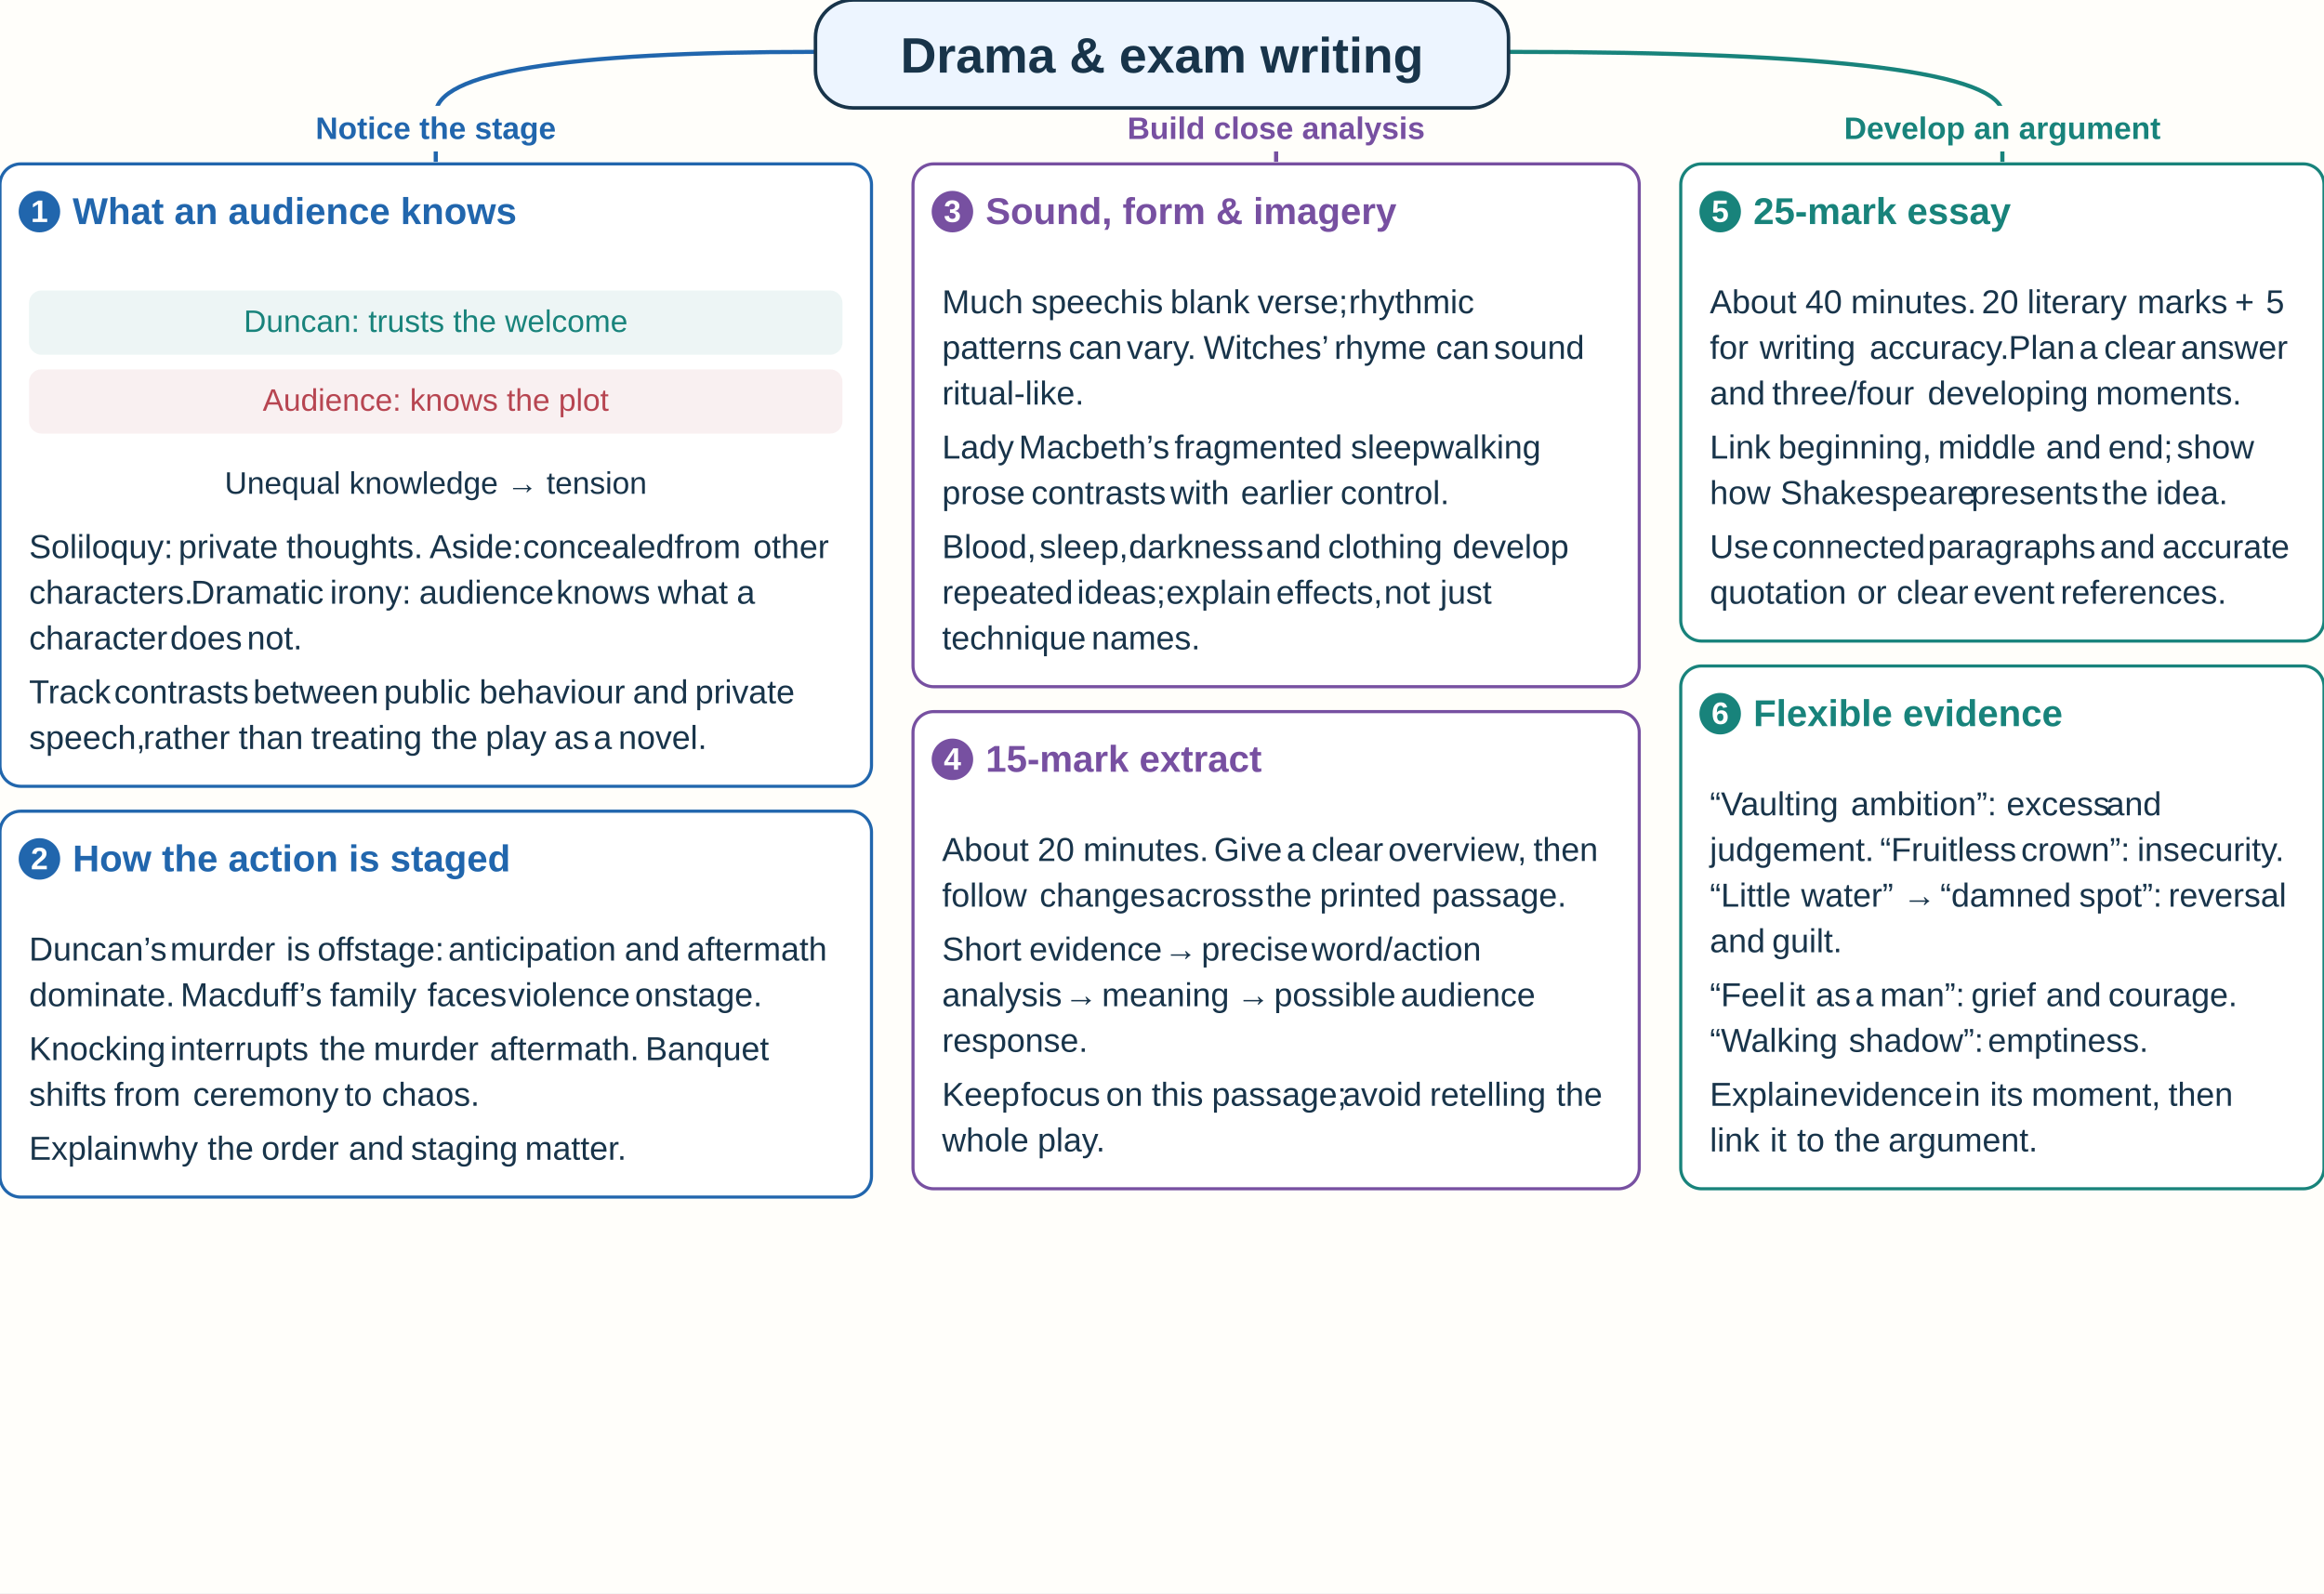
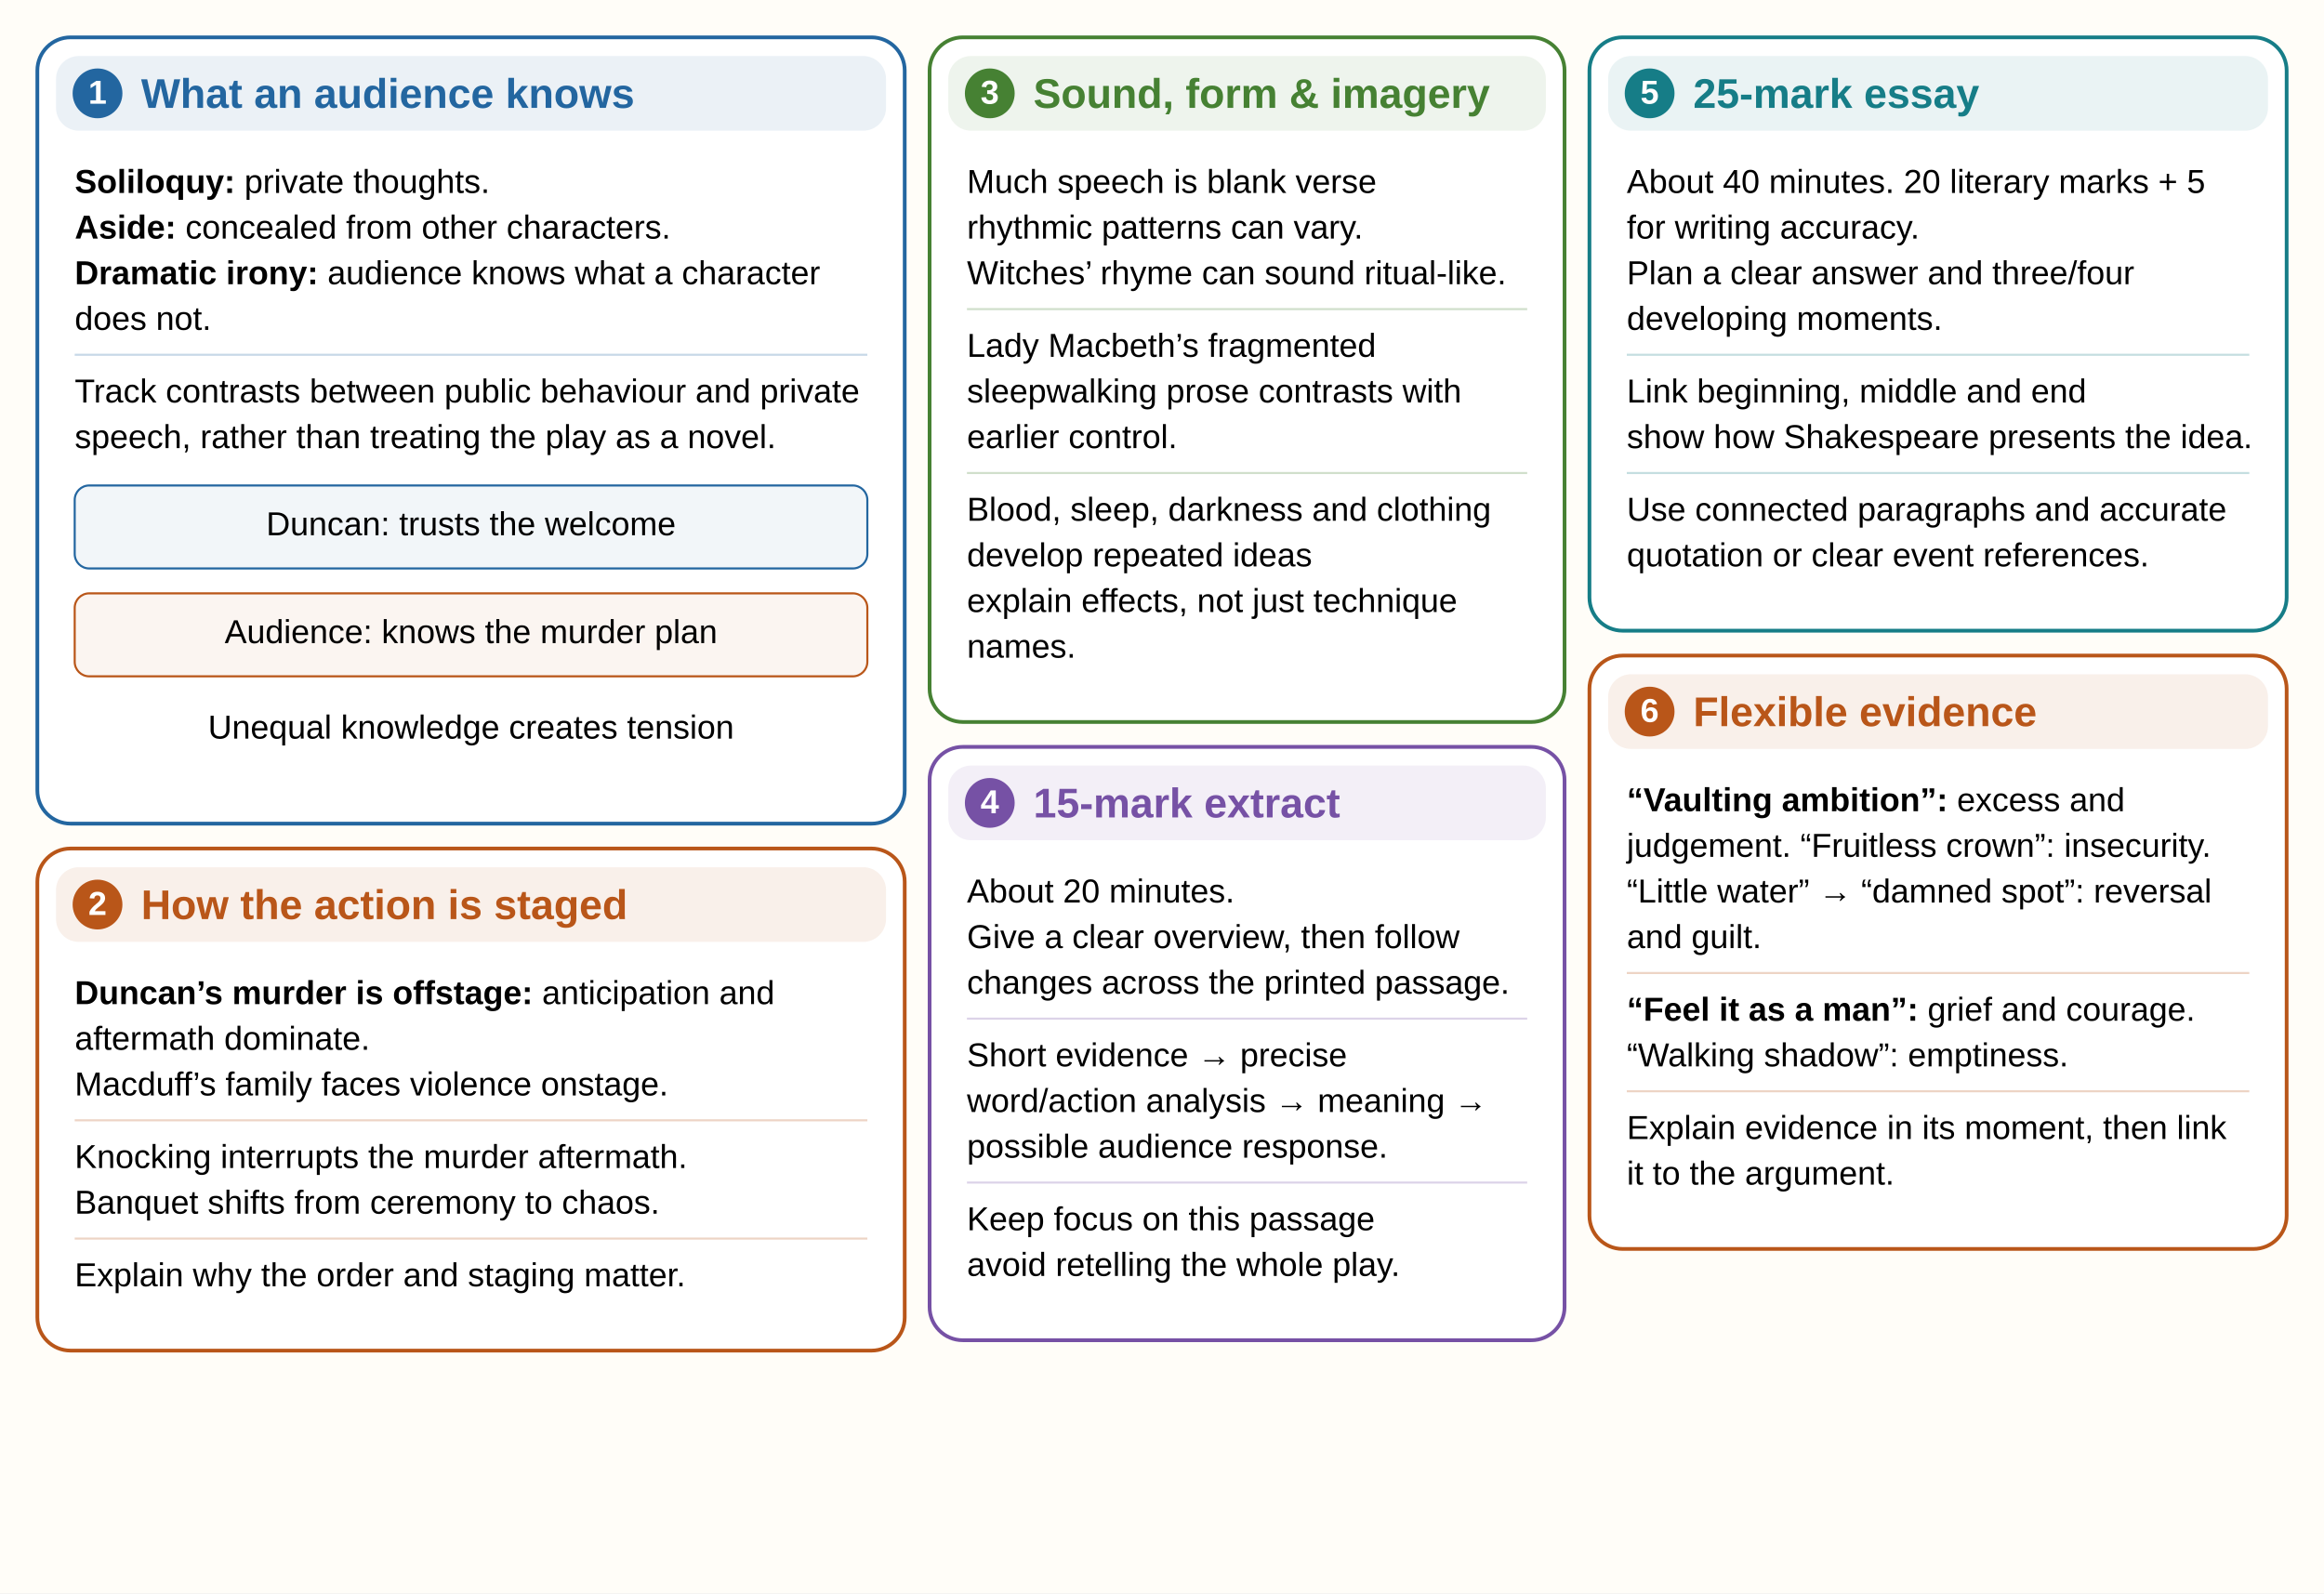
- <svg xmlns="http://www.w3.org/2000/svg" width="2400" height="1645.714" viewBox="0 0 1120 768" role="img" aria-labelledby="title description" data-print-width-mm="277" data-body-size="16">
+ <svg xmlns="http://www.w3.org/2000/svg" width="2400" height="1645.714" viewBox="0 0 1120 768" role="img" aria-labelledby="map-title map-description" data-print-width-mm="277" font-family="Segoe UI,Arial,sans-serif">
  <defs>
-     <radialGradient id="animalFill">
-       <stop stop-color="#fff5de" />
-       <stop offset="1" stop-color="#dceafd" />
-     </radialGradient>
-     <radialGradient id="nucleusFill">
-       <stop stop-color="#ddc7f4" />
-       <stop offset="1" stop-color="#9b79c2" />
-     </radialGradient>
-     <linearGradient id="leafFill" x2="0" y2="1">
-       <stop stop-color="#edf7b8" />
-       <stop offset="1" stop-color="#bfd882" />
-     </linearGradient>
+     <marker id="arrow-2366a0" viewBox="0 0 10 10" refX="9" refY="5" markerWidth="4" markerHeight="4" orient="auto-start-reverse">
+       <path d="M1 1L9 5L1 9" fill="none" stroke="#2366a0" stroke-width="2" stroke-linejoin="round" />
+     </marker>
+     <marker id="arrow-b95619" viewBox="0 0 10 10" refX="9" refY="5" markerWidth="4" markerHeight="4" orient="auto-start-reverse">
+       <path d="M1 1L9 5L1 9" fill="none" stroke="#b95619" stroke-width="2" stroke-linejoin="round" />
+     </marker>
+     <marker id="arrow-468133" viewBox="0 0 10 10" refX="9" refY="5" markerWidth="4" markerHeight="4" orient="auto-start-reverse">
+       <path d="M1 1L9 5L1 9" fill="none" stroke="#468133" stroke-width="2" stroke-linejoin="round" />
+     </marker>
+     <marker id="arrow-7651a5" viewBox="0 0 10 10" refX="9" refY="5" markerWidth="4" markerHeight="4" orient="auto-start-reverse">
+       <path d="M1 1L9 5L1 9" fill="none" stroke="#7651a5" stroke-width="2" stroke-linejoin="round" />
+     </marker>
+     <marker id="arrow-167d87" viewBox="0 0 10 10" refX="9" refY="5" markerWidth="4" markerHeight="4" orient="auto-start-reverse">
+       <path d="M1 1L9 5L1 9" fill="none" stroke="#167d87" stroke-width="2" stroke-linejoin="round" />
+     </marker>
+     <marker id="arrow-b95619" viewBox="0 0 10 10" refX="9" refY="5" markerWidth="4" markerHeight="4" orient="auto-start-reverse">
+       <path d="M1 1L9 5L1 9" fill="none" stroke="#b95619" stroke-width="2" stroke-linejoin="round" />
+     </marker>
  </defs>
-   <rect width="1120" height="768" fill="#fffefa" />
-   <g font-family="Segoe UI, Arial, sans-serif" fill="#18344a">
-     <path class="relationship-path" d="M393.0 25Q210.0 25 210.0 55V78" stroke="#2166ad" stroke-width="2" fill="none" />
-     <rect x="142.5" y="51" width="135.0" height="22" rx="5" fill="#fffefa" />
-     <text class="diagram-label" x="210.00" y="67.00" font-size="15" fill="#2166ad" font-weight="700" text-anchor="middle">Notice the stage</text>
-     <g class="map-section" id="section-1" data-source-panel="0" data-bounds="0,0,420,300" transform="translate(0 79)">
-       <rect width="420" height="300" rx="10" fill="white" stroke="#2166ad" stroke-width="1.5" />
-       <g class="section-heading">
-         <circle cx="19" cy="23" r="10" fill="#2166ad" />
-         <text class="" x="19.00" y="28.00" font-size="15" fill="white" font-weight="700" text-anchor="middle">1</text>
-         <text class="" x="35.00" y="29.00" font-size="18" fill="#2166ad" font-weight="700" text-anchor="start">What an audience knows</text>
-       </g>
-       <g class="section-body">
-         <g class="concept-illustration" transform="translate(14 59)">
-           <rect x="0" y="2" width="392" height="31" rx="6" fill="#18837b" opacity=".08" />
-           <text class="diagram-label" x="196.00" y="22.00" font-size="15" fill="#18837b" font-weight="400" text-anchor="middle">Duncan: trusts the welcome</text>
-           <rect x="0" y="40" width="392" height="31" rx="6" fill="#b74551" opacity=".08" />
-           <text class="diagram-label" x="196.00" y="60.00" font-size="15" fill="#b74551" font-weight="400" text-anchor="middle">Audience: knows the plot</text>
-           <text class="diagram-label" x="196.00" y="100.00" font-size="15" fill="#18344a" font-weight="400" text-anchor="middle">Unequal knowledge → tension</text>
+   <rect width="1120" height="768" fill="#fffdf8" />
+   <g class="map-section" id="section-1" data-source-panel="0" data-bounds="0,0,418,379" transform="translate(18 18)">
+     <rect width="418" height="379" rx="16" fill="white" stroke="#2366a0" stroke-width="1.8" />
+     <g class="section-heading">
+       <rect x="9" y="9" width="400" height="36" rx="11" fill="#2366a0" opacity=".09" />
+       <circle cx="29" cy="27" r="12" fill="#2366a0" />
+       <text class="diagram-label" x="29" y="32" font-size="16" fill="white" font-weight="700" text-anchor="middle">1</text>
+       <text class="panel-title" x="50" y="34" font-size="20" fill="#2366a0" font-weight="700" text-anchor="start">What an audience knows</text>
+     </g>
+     <g class="section-body">
+       <text class="body-text" x="18" y="75" font-size="16" fill="#000000" font-weight="400" text-anchor="start">
+         <tspan font-weight="700">Soliloquy:</tspan> private thoughts.</text>
+       <text class="body-text" x="18" y="97" font-size="16" fill="#000000" font-weight="400" text-anchor="start">
+         <tspan font-weight="700">Aside:</tspan> concealed from other characters.</text>
+       <text class="body-text" x="18" y="119" font-size="16" fill="#000000" font-weight="400" text-anchor="start">
+         <tspan font-weight="700">Dramatic</tspan>
+         <tspan font-weight="700">irony:</tspan> audience knows what a character</text>
+       <text class="body-text" x="18" y="141" font-size="16" fill="#000000" font-weight="400" text-anchor="start">does not.</text>
+       <path class="section-divider" d="M18 153H400" stroke="#2366a0" stroke-opacity=".25" stroke-width="1" fill="none" />
+       <text class="body-text" x="18" y="176" font-size="16" fill="#000000" font-weight="400" text-anchor="start">Track contrasts between public behaviour and private</text>
+       <text class="body-text" x="18" y="198" font-size="16" fill="#000000" font-weight="400" text-anchor="start">speech, rather than treating the play as a novel.</text>
+       <g transform="translate(18 216)">
+         <g class="concept-illustration">
+           <rect x="0" y="0" width="382" height="40" rx="7" fill="#2366a0" fill-opacity=".06" stroke="#2366a0" />
+           <text class="diagram-label" x="191.0" y="24" font-size="16" fill="#000000" text-anchor="middle">Duncan: trusts the welcome</text>
+           <rect x="0" y="52" width="382" height="40" rx="7" fill="#b95619" fill-opacity=".06" stroke="#b95619" />
+           <text class="diagram-label" x="191.0" y="76" font-size="16" fill="#000000" text-anchor="middle">Audience: knows the murder plan</text>
+           <text class="diagram-label" x="191.0" y="122" font-size="16" fill="#000000" text-anchor="middle">Unequal knowledge creates tension</text>
        </g>
-         <text class="body-text" x="14.00" y="190.00" font-size="16" fill="#18344a" font-weight="400" text-anchor="start">Soliloquy:</text>
-         <text class="body-text" x="86.00" y="190.00" font-size="16" fill="#18344a" font-weight="400" text-anchor="start">private</text>
-         <text class="body-text" x="138.00" y="190.00" font-size="16" fill="#18344a" font-weight="400" text-anchor="start">thoughts.</text>
-         <text class="body-text" x="207.00" y="190.00" font-size="16" fill="#18344a" font-weight="400" text-anchor="start">Aside:</text>
-         <text class="body-text" x="252.00" y="190.00" font-size="16" fill="#18344a" font-weight="400" text-anchor="start">concealed</text>
-         <text class="body-text" x="325.00" y="190.00" font-size="16" fill="#18344a" font-weight="400" text-anchor="start">from</text>
-         <text class="body-text" x="363.00" y="190.00" font-size="16" fill="#18344a" font-weight="400" text-anchor="start">other</text>
-         <text class="body-text" x="14.00" y="212.00" font-size="16" fill="#18344a" font-weight="400" text-anchor="start">characters.</text>
-         <text class="body-text" x="92.00" y="212.00" font-size="16" fill="#18344a" font-weight="400" text-anchor="start">Dramatic</text>
-         <text class="body-text" x="159.00" y="212.00" font-size="16" fill="#18344a" font-weight="400" text-anchor="start">irony:</text>
-         <text class="body-text" x="202.00" y="212.00" font-size="16" fill="#18344a" font-weight="400" text-anchor="start">audience</text>
-         <text class="body-text" x="268.00" y="212.00" font-size="16" fill="#18344a" font-weight="400" text-anchor="start">knows</text>
-         <text class="body-text" x="317.00" y="212.00" font-size="16" fill="#18344a" font-weight="400" text-anchor="start">what</text>
-         <text class="body-text" x="355.00" y="212.00" font-size="16" fill="#18344a" font-weight="400" text-anchor="start">a</text>
-         <text class="body-text" x="14.00" y="234.00" font-size="16" fill="#18344a" font-weight="400" text-anchor="start">character</text>
-         <text class="body-text" x="82.00" y="234.00" font-size="16" fill="#18344a" font-weight="400" text-anchor="start">does</text>
-         <text class="body-text" x="119.00" y="234.00" font-size="16" fill="#18344a" font-weight="400" text-anchor="start">not.</text>
-         <text class="body-text" x="14.00" y="260.00" font-size="16" fill="#18344a" font-weight="400" text-anchor="start">Track</text>
-         <text class="body-text" x="54.98" y="260.00" font-size="16" fill="#18344a" font-weight="400" text-anchor="start">contrasts</text>
-         <text class="body-text" x="121.98" y="260.00" font-size="16" fill="#18344a" font-weight="400" text-anchor="start">between</text>
-         <text class="body-text" x="184.98" y="260.00" font-size="16" fill="#18344a" font-weight="400" text-anchor="start">public</text>
-         <text class="body-text" x="230.98" y="260.00" font-size="16" fill="#18344a" font-weight="400" text-anchor="start">behaviour</text>
-         <text class="body-text" x="304.98" y="260.00" font-size="16" fill="#18344a" font-weight="400" text-anchor="start">and</text>
-         <text class="body-text" x="334.98" y="260.00" font-size="16" fill="#18344a" font-weight="400" text-anchor="start">private</text>
-         <text class="body-text" x="14.00" y="282.00" font-size="16" fill="#18344a" font-weight="400" text-anchor="start">speech,</text>
-         <text class="body-text" x="69.00" y="282.00" font-size="16" fill="#18344a" font-weight="400" text-anchor="start">rather</text>
-         <text class="body-text" x="115.00" y="282.00" font-size="16" fill="#18344a" font-weight="400" text-anchor="start">than</text>
-         <text class="body-text" x="150.00" y="282.00" font-size="16" fill="#18344a" font-weight="400" text-anchor="start">treating</text>
-         <text class="body-text" x="208.00" y="282.00" font-size="16" fill="#18344a" font-weight="400" text-anchor="start">the</text>
-         <text class="body-text" x="234.00" y="282.00" font-size="16" fill="#18344a" font-weight="400" text-anchor="start">play</text>
-         <text class="body-text" x="267.00" y="282.00" font-size="16" fill="#18344a" font-weight="400" text-anchor="start">as</text>
-         <text class="body-text" x="286.00" y="282.00" font-size="16" fill="#18344a" font-weight="400" text-anchor="start">a</text>
-         <text class="body-text" x="298.00" y="282.00" font-size="16" fill="#18344a" font-weight="400" text-anchor="start">novel.</text>
      </g>
    </g>
-     <g class="map-section" id="section-2" data-source-panel="1" data-bounds="0,0,420,186" transform="translate(0 391)">
-       <rect width="420" height="186" rx="10" fill="white" stroke="#2166ad" stroke-width="1.5" />
-       <g class="section-heading">
-         <circle cx="19" cy="23" r="10" fill="#2166ad" />
-         <text class="" x="19.00" y="28.00" font-size="15" fill="white" font-weight="700" text-anchor="middle">2</text>
-         <text class="" x="35.00" y="29.00" font-size="18" fill="#2166ad" font-weight="700" text-anchor="start">How the action is staged</text>
-       </g>
-       <g class="section-body">
-         <text class="body-text" x="14.00" y="72.00" font-size="16" fill="#18344a" font-weight="400" text-anchor="start">Duncan’s</text>
-         <text class="body-text" x="81.98" y="72.00" font-size="16" fill="#18344a" font-weight="400" text-anchor="start">murder</text>
-         <text class="body-text" x="137.98" y="72.00" font-size="16" fill="#18344a" font-weight="400" text-anchor="start">is</text>
-         <text class="body-text" x="152.98" y="72.00" font-size="16" fill="#18344a" font-weight="400" text-anchor="start">offstage:</text>
-         <text class="body-text" x="215.98" y="72.00" font-size="16" fill="#18344a" font-weight="400" text-anchor="start">anticipation</text>
-         <text class="body-text" x="300.98" y="72.00" font-size="16" fill="#18344a" font-weight="400" text-anchor="start">and</text>
-         <text class="body-text" x="330.98" y="72.00" font-size="16" fill="#18344a" font-weight="400" text-anchor="start">aftermath</text>
-         <text class="body-text" x="14.00" y="94.00" font-size="16" fill="#18344a" font-weight="400" text-anchor="start">dominate.</text>
-         <text class="body-text" x="87.00" y="94.00" font-size="16" fill="#18344a" font-weight="400" text-anchor="start">Macduff’s</text>
-         <text class="body-text" x="158.98" y="94.00" font-size="16" fill="#18344a" font-weight="400" text-anchor="start">family</text>
-         <text class="body-text" x="205.98" y="94.00" font-size="16" fill="#18344a" font-weight="400" text-anchor="start">faces</text>
-         <text class="body-text" x="244.98" y="94.00" font-size="16" fill="#18344a" font-weight="400" text-anchor="start">violence</text>
-         <text class="body-text" x="305.98" y="94.00" font-size="16" fill="#18344a" font-weight="400" text-anchor="start">onstage.</text>
-         <text class="body-text" x="14.00" y="120.00" font-size="16" fill="#18344a" font-weight="400" text-anchor="start">Knocking</text>
-         <text class="body-text" x="82.00" y="120.00" font-size="16" fill="#18344a" font-weight="400" text-anchor="start">interrupts</text>
-         <text class="body-text" x="154.00" y="120.00" font-size="16" fill="#18344a" font-weight="400" text-anchor="start">the</text>
-         <text class="body-text" x="180.00" y="120.00" font-size="16" fill="#18344a" font-weight="400" text-anchor="start">murder</text>
-         <text class="body-text" x="236.00" y="120.00" font-size="16" fill="#18344a" font-weight="400" text-anchor="start">aftermath.</text>
-         <text class="body-text" x="311.00" y="120.00" font-size="16" fill="#18344a" font-weight="400" text-anchor="start">Banquet</text>
-         <text class="body-text" x="14.00" y="142.00" font-size="16" fill="#18344a" font-weight="400" text-anchor="start">shifts</text>
-         <text class="body-text" x="55.00" y="142.00" font-size="16" fill="#18344a" font-weight="400" text-anchor="start">from</text>
-         <text class="body-text" x="93.00" y="142.00" font-size="16" fill="#18344a" font-weight="400" text-anchor="start">ceremony</text>
-         <text class="body-text" x="166.00" y="142.00" font-size="16" fill="#18344a" font-weight="400" text-anchor="start">to</text>
-         <text class="body-text" x="184.00" y="142.00" font-size="16" fill="#18344a" font-weight="400" text-anchor="start">chaos.</text>
-         <text class="body-text" x="14.00" y="168.00" font-size="16" fill="#18344a" font-weight="400" text-anchor="start">Explain</text>
-         <text class="body-text" x="67.00" y="168.00" font-size="16" fill="#18344a" font-weight="400" text-anchor="start">why</text>
-         <text class="body-text" x="100.00" y="168.00" font-size="16" fill="#18344a" font-weight="400" text-anchor="start">the</text>
-         <text class="body-text" x="126.00" y="168.00" font-size="16" fill="#18344a" font-weight="400" text-anchor="start">order</text>
-         <text class="body-text" x="168.00" y="168.00" font-size="16" fill="#18344a" font-weight="400" text-anchor="start">and</text>
-         <text class="body-text" x="198.00" y="168.00" font-size="16" fill="#18344a" font-weight="400" text-anchor="start">staging</text>
-         <text class="body-text" x="253.00" y="168.00" font-size="16" fill="#18344a" font-weight="400" text-anchor="start">matter.</text>
-       </g>
+   </g>
+   <g class="map-section" id="section-2" data-source-panel="1" data-bounds="0,0,418,242" transform="translate(18 409)">
+     <rect width="418" height="242" rx="16" fill="white" stroke="#b95619" stroke-width="1.8" />
+     <g class="section-heading">
+       <rect x="9" y="9" width="400" height="36" rx="11" fill="#b95619" opacity=".09" />
+       <circle cx="29" cy="27" r="12" fill="#b95619" />
+       <text class="diagram-label" x="29" y="32" font-size="16" fill="white" font-weight="700" text-anchor="middle">2</text>
+       <text class="panel-title" x="50" y="34" font-size="20" fill="#b95619" font-weight="700" text-anchor="start">How the action is staged</text>
    </g>
-     <path class="relationship-path" d="M560 52Q615.0 55 615.0 55V78" stroke="#7750a1" stroke-width="2" fill="none" />
-     <rect x="538.0" y="51" width="154.0" height="22" rx="5" fill="#fffefa" />
-     <text class="diagram-label" x="615.00" y="67.00" font-size="15" fill="#7750a1" font-weight="700" text-anchor="middle">Build close analysis</text>
-     <g class="map-section" id="section-3" data-source-panel="2" data-bounds="0,0,350,252" transform="translate(440 79)">
-       <rect width="350" height="252" rx="10" fill="white" stroke="#7750a1" stroke-width="1.5" />
-       <g class="section-heading">
-         <circle cx="19" cy="23" r="10" fill="#7750a1" />
-         <text class="" x="19.00" y="28.00" font-size="15" fill="white" font-weight="700" text-anchor="middle">3</text>
-         <text class="" x="35.00" y="29.00" font-size="18" fill="#7750a1" font-weight="700" text-anchor="start">Sound, form &amp; imagery</text>
-       </g>
-       <g class="section-body">
-         <text class="body-text" x="14.00" y="72.00" font-size="16" fill="#18344a" font-weight="400" text-anchor="start">Much</text>
-         <text class="body-text" x="57.00" y="72.00" font-size="16" fill="#18344a" font-weight="400" text-anchor="start">speech</text>
-         <text class="body-text" x="109.00" y="72.00" font-size="16" fill="#18344a" font-weight="400" text-anchor="start">is</text>
-         <text class="body-text" x="124.00" y="72.00" font-size="16" fill="#18344a" font-weight="400" text-anchor="start">blank</text>
-         <text class="body-text" x="166.00" y="72.00" font-size="16" fill="#18344a" font-weight="400" text-anchor="start">verse;</text>
-         <text class="body-text" x="210.00" y="72.00" font-size="16" fill="#18344a" font-weight="400" text-anchor="start">rhythmic</text>
-         <text class="body-text" x="14.00" y="94.00" font-size="16" fill="#18344a" font-weight="400" text-anchor="start">patterns</text>
-         <text class="body-text" x="75.00" y="94.00" font-size="16" fill="#18344a" font-weight="400" text-anchor="start">can</text>
-         <text class="body-text" x="103.00" y="94.00" font-size="16" fill="#18344a" font-weight="400" text-anchor="start">vary.</text>
-         <text class="body-text" x="139.98" y="94.00" font-size="16" fill="#18344a" font-weight="400" text-anchor="start">Witches’</text>
-         <text class="body-text" x="202.98" y="94.00" font-size="16" fill="#18344a" font-weight="400" text-anchor="start">rhyme</text>
-         <text class="body-text" x="251.98" y="94.00" font-size="16" fill="#18344a" font-weight="400" text-anchor="start">can</text>
-         <text class="body-text" x="279.98" y="94.00" font-size="16" fill="#18344a" font-weight="400" text-anchor="start">sound</text>
-         <text class="body-text" x="14.00" y="116.00" font-size="16" fill="#18344a" font-weight="400" text-anchor="start">ritual-like.</text>
-         <text class="body-text" x="14.00" y="142.00" font-size="16" fill="#18344a" font-weight="400" text-anchor="start">Lady</text>
-         <text class="body-text" x="51.00" y="142.00" font-size="16" fill="#18344a" font-weight="400" text-anchor="start">Macbeth’s</text>
-         <text class="body-text" x="125.98" y="142.00" font-size="16" fill="#18344a" font-weight="400" text-anchor="start">fragmented</text>
-         <text class="body-text" x="210.98" y="142.00" font-size="16" fill="#18344a" font-weight="400" text-anchor="start">sleepwalking</text>
-         <text class="body-text" x="14.00" y="164.00" font-size="16" fill="#18344a" font-weight="400" text-anchor="start">prose</text>
-         <text class="body-text" x="57.00" y="164.00" font-size="16" fill="#18344a" font-weight="400" text-anchor="start">contrasts</text>
-         <text class="body-text" x="124.00" y="164.00" font-size="16" fill="#18344a" font-weight="400" text-anchor="start">with</text>
-         <text class="body-text" x="158.00" y="164.00" font-size="16" fill="#18344a" font-weight="400" text-anchor="start">earlier</text>
-         <text class="body-text" x="206.00" y="164.00" font-size="16" fill="#18344a" font-weight="400" text-anchor="start">control.</text>
-         <text class="body-text" x="14.00" y="190.00" font-size="16" fill="#18344a" font-weight="400" text-anchor="start">Blood,</text>
-         <text class="body-text" x="61.00" y="190.00" font-size="16" fill="#18344a" font-weight="400" text-anchor="start">sleep,</text>
-         <text class="body-text" x="104.00" y="190.00" font-size="16" fill="#18344a" font-weight="400" text-anchor="start">darkness</text>
-         <text class="body-text" x="170.00" y="190.00" font-size="16" fill="#18344a" font-weight="400" text-anchor="start">and</text>
-         <text class="body-text" x="200.00" y="190.00" font-size="16" fill="#18344a" font-weight="400" text-anchor="start">clothing</text>
-         <text class="body-text" x="260.00" y="190.00" font-size="16" fill="#18344a" font-weight="400" text-anchor="start">develop</text>
-         <text class="body-text" x="14.00" y="212.00" font-size="16" fill="#18344a" font-weight="400" text-anchor="start">repeated</text>
-         <text class="body-text" x="79.00" y="212.00" font-size="16" fill="#18344a" font-weight="400" text-anchor="start">ideas;</text>
-         <text class="body-text" x="122.00" y="212.00" font-size="16" fill="#18344a" font-weight="400" text-anchor="start">explain</text>
-         <text class="body-text" x="175.00" y="212.00" font-size="16" fill="#18344a" font-weight="400" text-anchor="start">effects,</text>
-         <text class="body-text" x="227.00" y="212.00" font-size="16" fill="#18344a" font-weight="400" text-anchor="start">not</text>
-         <text class="body-text" x="254.00" y="212.00" font-size="16" fill="#18344a" font-weight="400" text-anchor="start">just</text>
-         <text class="body-text" x="14.00" y="234.00" font-size="16" fill="#18344a" font-weight="400" text-anchor="start">technique</text>
-         <text class="body-text" x="86.00" y="234.00" font-size="16" fill="#18344a" font-weight="400" text-anchor="start">names.</text>
-       </g>
+     <g class="section-body">
+       <text class="body-text" x="18" y="75" font-size="16" fill="#000000" font-weight="400" text-anchor="start">
+         <tspan font-weight="700">Duncan’s</tspan>
+         <tspan font-weight="700">murder</tspan>
+         <tspan font-weight="700">is</tspan>
+         <tspan font-weight="700">offstage:</tspan> anticipation and</text>
+       <text class="body-text" x="18" y="97" font-size="16" fill="#000000" font-weight="400" text-anchor="start">aftermath dominate.</text>
+       <text class="body-text" x="18" y="119" font-size="16" fill="#000000" font-weight="400" text-anchor="start">Macduff’s family faces violence onstage.</text>
+       <path class="section-divider" d="M18 131H400" stroke="#b95619" stroke-opacity=".25" stroke-width="1" fill="none" />
+       <text class="body-text" x="18" y="154" font-size="16" fill="#000000" font-weight="400" text-anchor="start">Knocking interrupts the murder aftermath.</text>
+       <text class="body-text" x="18" y="176" font-size="16" fill="#000000" font-weight="400" text-anchor="start">Banquet shifts from ceremony to chaos.</text>
+       <path class="section-divider" d="M18 188H400" stroke="#b95619" stroke-opacity=".25" stroke-width="1" fill="none" />
+       <text class="body-text" x="18" y="211" font-size="16" fill="#000000" font-weight="400" text-anchor="start">Explain why the order and staging matter.</text>
    </g>
-     <g class="map-section" id="section-4" data-source-panel="3" data-bounds="0,0,350,230" transform="translate(440 343)">
-       <rect width="350" height="230" rx="10" fill="white" stroke="#7750a1" stroke-width="1.5" />
-       <g class="section-heading">
-         <circle cx="19" cy="23" r="10" fill="#7750a1" />
-         <text class="" x="19.00" y="28.00" font-size="15" fill="white" font-weight="700" text-anchor="middle">4</text>
-         <text class="" x="35.00" y="29.00" font-size="18" fill="#7750a1" font-weight="700" text-anchor="start">15-mark extract</text>
-       </g>
-       <g class="section-body">
-         <text class="body-text" x="14.00" y="72.00" font-size="16" fill="#18344a" font-weight="400" text-anchor="start">About</text>
-         <text class="body-text" x="60.00" y="72.00" font-size="16" fill="#18344a" font-weight="400" text-anchor="start">20</text>
-         <text class="body-text" x="82.00" y="72.00" font-size="16" fill="#18344a" font-weight="400" text-anchor="start">minutes.</text>
-         <text class="body-text" x="145.00" y="72.00" font-size="16" fill="#18344a" font-weight="400" text-anchor="start">Give</text>
-         <text class="body-text" x="180.00" y="72.00" font-size="16" fill="#18344a" font-weight="400" text-anchor="start">a</text>
-         <text class="body-text" x="192.00" y="72.00" font-size="16" fill="#18344a" font-weight="400" text-anchor="start">clear</text>
-         <text class="body-text" x="229.00" y="72.00" font-size="16" fill="#18344a" font-weight="400" text-anchor="start">overview,</text>
-         <text class="body-text" x="299.00" y="72.00" font-size="16" fill="#18344a" font-weight="400" text-anchor="start">then</text>
-         <text class="body-text" x="14.00" y="94.00" font-size="16" fill="#18344a" font-weight="400" text-anchor="start">follow</text>
-         <text class="body-text" x="61.00" y="94.00" font-size="16" fill="#18344a" font-weight="400" text-anchor="start">changes</text>
-         <text class="body-text" x="122.00" y="94.00" font-size="16" fill="#18344a" font-weight="400" text-anchor="start">across</text>
-         <text class="body-text" x="170.00" y="94.00" font-size="16" fill="#18344a" font-weight="400" text-anchor="start">the</text>
-         <text class="body-text" x="196.00" y="94.00" font-size="16" fill="#18344a" font-weight="400" text-anchor="start">printed</text>
-         <text class="body-text" x="250.00" y="94.00" font-size="16" fill="#18344a" font-weight="400" text-anchor="start">passage.</text>
-         <text class="body-text" x="14.00" y="120.00" font-size="16" fill="#18344a" font-weight="400" text-anchor="start">Short</text>
-         <text class="body-text" x="56.00" y="120.00" font-size="16" fill="#18344a" font-weight="400" text-anchor="start">evidence</text>
-         <text class="body-text" x="121.00" y="120.00" font-size="16" fill="#18344a" font-weight="400" text-anchor="start">→</text>
-         <text class="body-text" x="139.00" y="120.00" font-size="16" fill="#18344a" font-weight="400" text-anchor="start">precise</text>
-         <text class="body-text" x="192.00" y="120.00" font-size="16" fill="#18344a" font-weight="400" text-anchor="start">word/action</text>
-         <text class="body-text" x="14.00" y="142.00" font-size="16" fill="#18344a" font-weight="400" text-anchor="start">analysis</text>
-         <text class="body-text" x="73.00" y="142.00" font-size="16" fill="#18344a" font-weight="400" text-anchor="start">→</text>
-         <text class="body-text" x="91.00" y="142.00" font-size="16" fill="#18344a" font-weight="400" text-anchor="start">meaning</text>
-         <text class="body-text" x="156.00" y="142.00" font-size="16" fill="#18344a" font-weight="400" text-anchor="start">→</text>
-         <text class="body-text" x="174.00" y="142.00" font-size="16" fill="#18344a" font-weight="400" text-anchor="start">possible</text>
-         <text class="body-text" x="235.00" y="142.00" font-size="16" fill="#18344a" font-weight="400" text-anchor="start">audience</text>
-         <text class="body-text" x="14.00" y="164.00" font-size="16" fill="#18344a" font-weight="400" text-anchor="start">response.</text>
-         <text class="body-text" x="14.00" y="190.00" font-size="16" fill="#18344a" font-weight="400" text-anchor="start">Keep</text>
-         <text class="body-text" x="52.00" y="190.00" font-size="16" fill="#18344a" font-weight="400" text-anchor="start">focus</text>
-         <text class="body-text" x="93.00" y="190.00" font-size="16" fill="#18344a" font-weight="400" text-anchor="start">on</text>
-         <text class="body-text" x="115.00" y="190.00" font-size="16" fill="#18344a" font-weight="400" text-anchor="start">this</text>
-         <text class="body-text" x="144.00" y="190.00" font-size="16" fill="#18344a" font-weight="400" text-anchor="start">passage;</text>
-         <text class="body-text" x="207.00" y="190.00" font-size="16" fill="#18344a" font-weight="400" text-anchor="start">avoid</text>
-         <text class="body-text" x="249.00" y="190.00" font-size="16" fill="#18344a" font-weight="400" text-anchor="start">retelling</text>
-         <text class="body-text" x="310.00" y="190.00" font-size="16" fill="#18344a" font-weight="400" text-anchor="start">the</text>
-         <text class="body-text" x="14.00" y="212.00" font-size="16" fill="#18344a" font-weight="400" text-anchor="start">whole</text>
-         <text class="body-text" x="60.00" y="212.00" font-size="16" fill="#18344a" font-weight="400" text-anchor="start">play.</text>
-       </g>
+   </g>
+   <g class="map-section" id="section-3" data-source-panel="2" data-bounds="0,0,306,330" transform="translate(448 18)">
+     <rect width="306" height="330" rx="16" fill="white" stroke="#468133" stroke-width="1.8" />
+     <g class="section-heading">
+       <rect x="9" y="9" width="288" height="36" rx="11" fill="#468133" opacity=".09" />
+       <circle cx="29" cy="27" r="12" fill="#468133" />
+       <text class="diagram-label" x="29" y="32" font-size="16" fill="white" font-weight="700" text-anchor="middle">3</text>
+       <text class="panel-title" x="50" y="34" font-size="20" fill="#468133" font-weight="700" text-anchor="start">Sound, form &amp; imagery</text>
    </g>
-     <path class="relationship-path" d="M727.0 25Q965.0 25 965.0 55V78" stroke="#18837b" stroke-width="2" fill="none" />
-     <rect x="879.5" y="51" width="171.0" height="22" rx="5" fill="#fffefa" />
-     <text class="diagram-label" x="965.00" y="67.00" font-size="15" fill="#18837b" font-weight="700" text-anchor="middle">Develop an argument</text>
-     <g class="map-section" id="section-5" data-source-panel="4" data-bounds="0,0,310,230" transform="translate(810 79)">
-       <rect width="310" height="230" rx="10" fill="white" stroke="#18837b" stroke-width="1.5" />
-       <g class="section-heading">
-         <circle cx="19" cy="23" r="10" fill="#18837b" />
-         <text class="" x="19.00" y="28.00" font-size="15" fill="white" font-weight="700" text-anchor="middle">5</text>
-         <text class="" x="35.00" y="29.00" font-size="18" fill="#18837b" font-weight="700" text-anchor="start">25-mark essay</text>
-       </g>
-       <g class="section-body">
-         <text class="body-text" x="14.00" y="72.00" font-size="16" fill="#18344a" font-weight="400" text-anchor="start">About</text>
-         <text class="body-text" x="60.00" y="72.00" font-size="16" fill="#18344a" font-weight="400" text-anchor="start">40</text>
-         <text class="body-text" x="82.00" y="72.00" font-size="16" fill="#18344a" font-weight="400" text-anchor="start">minutes.</text>
-         <text class="body-text" x="145.00" y="72.00" font-size="16" fill="#18344a" font-weight="400" text-anchor="start">20</text>
-         <text class="body-text" x="167.00" y="72.00" font-size="16" fill="#18344a" font-weight="400" text-anchor="start">literary</text>
-         <text class="body-text" x="220.00" y="72.00" font-size="16" fill="#18344a" font-weight="400" text-anchor="start">marks</text>
-         <text class="body-text" x="267.00" y="72.00" font-size="16" fill="#18344a" font-weight="400" text-anchor="start">+</text>
-         <text class="body-text" x="282.00" y="72.00" font-size="16" fill="#18344a" font-weight="400" text-anchor="start">5</text>
-         <text class="body-text" x="14.00" y="94.00" font-size="16" fill="#18344a" font-weight="400" text-anchor="start">for</text>
-         <text class="body-text" x="38.00" y="94.00" font-size="16" fill="#18344a" font-weight="400" text-anchor="start">writing</text>
-         <text class="body-text" x="91.00" y="94.00" font-size="16" fill="#18344a" font-weight="400" text-anchor="start">accuracy.</text>
-         <text class="body-text" x="157.98" y="94.00" font-size="16" fill="#18344a" font-weight="400" text-anchor="start">Plan</text>
-         <text class="body-text" x="191.98" y="94.00" font-size="16" fill="#18344a" font-weight="400" text-anchor="start">a</text>
-         <text class="body-text" x="203.98" y="94.00" font-size="16" fill="#18344a" font-weight="400" text-anchor="start">clear</text>
-         <text class="body-text" x="240.98" y="94.00" font-size="16" fill="#18344a" font-weight="400" text-anchor="start">answer</text>
-         <text class="body-text" x="14.00" y="116.00" font-size="16" fill="#18344a" font-weight="400" text-anchor="start">and</text>
-         <text class="body-text" x="44.00" y="116.00" font-size="16" fill="#18344a" font-weight="400" text-anchor="start">three/four</text>
-         <text class="body-text" x="119.00" y="116.00" font-size="16" fill="#18344a" font-weight="400" text-anchor="start">developing</text>
-         <text class="body-text" x="200.00" y="116.00" font-size="16" fill="#18344a" font-weight="400" text-anchor="start">moments.</text>
-         <text class="body-text" x="14.00" y="142.00" font-size="16" fill="#18344a" font-weight="400" text-anchor="start">Link</text>
-         <text class="body-text" x="47.00" y="142.00" font-size="16" fill="#18344a" font-weight="400" text-anchor="start">beginning,</text>
-         <text class="body-text" x="124.00" y="142.00" font-size="16" fill="#18344a" font-weight="400" text-anchor="start">middle</text>
-         <text class="body-text" x="176.00" y="142.00" font-size="16" fill="#18344a" font-weight="400" text-anchor="start">and</text>
-         <text class="body-text" x="206.00" y="142.00" font-size="16" fill="#18344a" font-weight="400" text-anchor="start">end;</text>
-         <text class="body-text" x="239.00" y="142.00" font-size="16" fill="#18344a" font-weight="400" text-anchor="start">show</text>
-         <text class="body-text" x="14.00" y="164.00" font-size="16" fill="#18344a" font-weight="400" text-anchor="start">how</text>
-         <text class="body-text" x="48.00" y="164.00" font-size="16" fill="#18344a" font-weight="400" text-anchor="start">Shakespeare</text>
-         <text class="body-text" x="140.00" y="164.00" font-size="16" fill="#18344a" font-weight="400" text-anchor="start">presents</text>
-         <text class="body-text" x="203.00" y="164.00" font-size="16" fill="#18344a" font-weight="400" text-anchor="start">the</text>
-         <text class="body-text" x="229.00" y="164.00" font-size="16" fill="#18344a" font-weight="400" text-anchor="start">idea.</text>
-         <text class="body-text" x="14.00" y="190.00" font-size="16" fill="#18344a" font-weight="400" text-anchor="start">Use</text>
-         <text class="body-text" x="44.00" y="190.00" font-size="16" fill="#18344a" font-weight="400" text-anchor="start">connected</text>
-         <text class="body-text" x="119.00" y="190.00" font-size="16" fill="#18344a" font-weight="400" text-anchor="start">paragraphs</text>
-         <text class="body-text" x="202.00" y="190.00" font-size="16" fill="#18344a" font-weight="400" text-anchor="start">and</text>
-         <text class="body-text" x="232.00" y="190.00" font-size="16" fill="#18344a" font-weight="400" text-anchor="start">accurate</text>
-         <text class="body-text" x="14.00" y="212.00" font-size="16" fill="#18344a" font-weight="400" text-anchor="start">quotation</text>
-         <text class="body-text" x="85.00" y="212.00" font-size="16" fill="#18344a" font-weight="400" text-anchor="start">or</text>
-         <text class="body-text" x="104.00" y="212.00" font-size="16" fill="#18344a" font-weight="400" text-anchor="start">clear</text>
-         <text class="body-text" x="141.00" y="212.00" font-size="16" fill="#18344a" font-weight="400" text-anchor="start">event</text>
-         <text class="body-text" x="183.00" y="212.00" font-size="16" fill="#18344a" font-weight="400" text-anchor="start">references.</text>
-       </g>
+     <g class="section-body">
+       <text class="body-text" x="18" y="75" font-size="16" fill="#000000" font-weight="400" text-anchor="start">Much speech is blank verse</text>
+       <text class="body-text" x="18" y="97" font-size="16" fill="#000000" font-weight="400" text-anchor="start">rhythmic patterns can vary.</text>
+       <text class="body-text" x="18" y="119" font-size="16" fill="#000000" font-weight="400" text-anchor="start">Witches’ rhyme can sound ritual-like.</text>
+       <path class="section-divider" d="M18 131H288" stroke="#468133" stroke-opacity=".25" stroke-width="1" fill="none" />
+       <text class="body-text" x="18" y="154" font-size="16" fill="#000000" font-weight="400" text-anchor="start">Lady Macbeth’s fragmented</text>
+       <text class="body-text" x="18" y="176" font-size="16" fill="#000000" font-weight="400" text-anchor="start">sleepwalking prose contrasts with</text>
+       <text class="body-text" x="18" y="198" font-size="16" fill="#000000" font-weight="400" text-anchor="start">earlier control.</text>
+       <path class="section-divider" d="M18 210H288" stroke="#468133" stroke-opacity=".25" stroke-width="1" fill="none" />
+       <text class="body-text" x="18" y="233" font-size="16" fill="#000000" font-weight="400" text-anchor="start">Blood, sleep, darkness and clothing</text>
+       <text class="body-text" x="18" y="255" font-size="16" fill="#000000" font-weight="400" text-anchor="start">develop repeated ideas</text>
+       <text class="body-text" x="18" y="277" font-size="16" fill="#000000" font-weight="400" text-anchor="start">explain effects, not just technique</text>
+       <text class="body-text" x="18" y="299" font-size="16" fill="#000000" font-weight="400" text-anchor="start">names.</text>
    </g>
-     <g class="map-section" id="section-6" data-source-panel="5" data-bounds="0,0,310,252" transform="translate(810 321)">
-       <rect width="310" height="252" rx="10" fill="white" stroke="#18837b" stroke-width="1.5" />
-       <g class="section-heading">
-         <circle cx="19" cy="23" r="10" fill="#18837b" />
-         <text class="" x="19.00" y="28.00" font-size="15" fill="white" font-weight="700" text-anchor="middle">6</text>
-         <text class="" x="35.00" y="29.00" font-size="18" fill="#18837b" font-weight="700" text-anchor="start">Flexible evidence</text>
-       </g>
-       <g class="section-body">
-         <text class="body-text" x="14.00" y="72.00" font-size="16" fill="#18344a" font-weight="400" text-anchor="start">“Vaulting</text>
-         <text class="body-text" x="81.98" y="72.00" font-size="16" fill="#18344a" font-weight="400" text-anchor="start">ambition”:</text>
-         <text class="body-text" x="156.98" y="72.00" font-size="16" fill="#18344a" font-weight="400" text-anchor="start">excess</text>
-         <text class="body-text" x="204.98" y="72.00" font-size="16" fill="#18344a" font-weight="400" text-anchor="start">and</text>
-         <text class="body-text" x="14.00" y="94.00" font-size="16" fill="#18344a" font-weight="400" text-anchor="start">judgement.</text>
-         <text class="body-text" x="96.00" y="94.00" font-size="16" fill="#18344a" font-weight="400" text-anchor="start">“Fruitless</text>
-         <text class="body-text" x="164.00" y="94.00" font-size="16" fill="#18344a" font-weight="400" text-anchor="start">crown”:</text>
-         <text class="body-text" x="220.00" y="94.00" font-size="16" fill="#18344a" font-weight="400" text-anchor="start">insecurity.</text>
-         <text class="body-text" x="14.00" y="116.00" font-size="16" fill="#18344a" font-weight="400" text-anchor="start">“Little</text>
-         <text class="body-text" x="58.00" y="116.00" font-size="16" fill="#18344a" font-weight="400" text-anchor="start">water”</text>
-         <text class="body-text" x="107.02" y="116.00" font-size="16" fill="#18344a" font-weight="400" text-anchor="start">→</text>
-         <text class="body-text" x="125.02" y="116.00" font-size="16" fill="#18344a" font-weight="400" text-anchor="start">“damned</text>
-         <text class="body-text" x="192.00" y="116.00" font-size="16" fill="#18344a" font-weight="400" text-anchor="start">spot”:</text>
-         <text class="body-text" x="235.00" y="116.00" font-size="16" fill="#18344a" font-weight="400" text-anchor="start">reversal</text>
-         <text class="body-text" x="14.00" y="138.00" font-size="16" fill="#18344a" font-weight="400" text-anchor="start">and</text>
-         <text class="body-text" x="44.00" y="138.00" font-size="16" fill="#18344a" font-weight="400" text-anchor="start">guilt.</text>
-         <text class="body-text" x="14.00" y="164.00" font-size="16" fill="#18344a" font-weight="400" text-anchor="start">“Feel</text>
-         <text class="body-text" x="52.00" y="164.00" font-size="16" fill="#18344a" font-weight="400" text-anchor="start">it</text>
-         <text class="body-text" x="65.00" y="164.00" font-size="16" fill="#18344a" font-weight="400" text-anchor="start">as</text>
-         <text class="body-text" x="84.00" y="164.00" font-size="16" fill="#18344a" font-weight="400" text-anchor="start">a</text>
-         <text class="body-text" x="96.00" y="164.00" font-size="16" fill="#18344a" font-weight="400" text-anchor="start">man”:</text>
-         <text class="body-text" x="140.00" y="164.00" font-size="16" fill="#18344a" font-weight="400" text-anchor="start">grief</text>
-         <text class="body-text" x="176.00" y="164.00" font-size="16" fill="#18344a" font-weight="400" text-anchor="start">and</text>
-         <text class="body-text" x="206.00" y="164.00" font-size="16" fill="#18344a" font-weight="400" text-anchor="start">courage.</text>
-         <text class="body-text" x="14.00" y="186.00" font-size="16" fill="#18344a" font-weight="400" text-anchor="start">“Walking</text>
-         <text class="body-text" x="81.00" y="186.00" font-size="16" fill="#18344a" font-weight="400" text-anchor="start">shadow”:</text>
-         <text class="body-text" x="148.00" y="186.00" font-size="16" fill="#18344a" font-weight="400" text-anchor="start">emptiness.</text>
-         <text class="body-text" x="14.00" y="212.00" font-size="16" fill="#18344a" font-weight="400" text-anchor="start">Explain</text>
-         <text class="body-text" x="67.00" y="212.00" font-size="16" fill="#18344a" font-weight="400" text-anchor="start">evidence</text>
-         <text class="body-text" x="132.00" y="212.00" font-size="16" fill="#18344a" font-weight="400" text-anchor="start">in</text>
-         <text class="body-text" x="149.00" y="212.00" font-size="16" fill="#18344a" font-weight="400" text-anchor="start">its</text>
-         <text class="body-text" x="169.00" y="212.00" font-size="16" fill="#18344a" font-weight="400" text-anchor="start">moment,</text>
-         <text class="body-text" x="235.00" y="212.00" font-size="16" fill="#18344a" font-weight="400" text-anchor="start">then</text>
-         <text class="body-text" x="14.00" y="234.00" font-size="16" fill="#18344a" font-weight="400" text-anchor="start">link</text>
-         <text class="body-text" x="43.00" y="234.00" font-size="16" fill="#18344a" font-weight="400" text-anchor="start">it</text>
-         <text class="body-text" x="56.00" y="234.00" font-size="16" fill="#18344a" font-weight="400" text-anchor="start">to</text>
-         <text class="body-text" x="74.00" y="234.00" font-size="16" fill="#18344a" font-weight="400" text-anchor="start">the</text>
-         <text class="body-text" x="100.00" y="234.00" font-size="16" fill="#18344a" font-weight="400" text-anchor="start">argument.</text>
-       </g>
+   </g>
+   <g class="map-section" id="section-4" data-source-panel="3" data-bounds="0,0,306,286" transform="translate(448 360)">
+     <rect width="306" height="286" rx="16" fill="white" stroke="#7651a5" stroke-width="1.8" />
+     <g class="section-heading">
+       <rect x="9" y="9" width="288" height="36" rx="11" fill="#7651a5" opacity=".09" />
+       <circle cx="29" cy="27" r="12" fill="#7651a5" />
+       <text class="diagram-label" x="29" y="32" font-size="16" fill="white" font-weight="700" text-anchor="middle">4</text>
+       <text class="panel-title" x="50" y="34" font-size="20" fill="#7651a5" font-weight="700" text-anchor="start">15-mark extract</text>
    </g>
-     <g class="map-hub" data-bounds="393.0,0,334.0,52">
-       <rect x="393.0" width="334.0" height="52" rx="18" fill="#edf5ff" stroke="#18344a" stroke-width="1.7" />
-       <text class="" x="560.00" y="35.00" font-size="24" fill="#18344a" font-weight="700" text-anchor="middle">Drama &amp; exam writing</text>
+     <g class="section-body">
+       <text class="body-text" x="18" y="75" font-size="16" fill="#000000" font-weight="400" text-anchor="start">About 20 minutes.</text>
+       <text class="body-text" x="18" y="97" font-size="16" fill="#000000" font-weight="400" text-anchor="start">Give a clear overview, then follow</text>
+       <text class="body-text" x="18" y="119" font-size="16" fill="#000000" font-weight="400" text-anchor="start">changes across the printed passage.</text>
+       <path class="section-divider" d="M18 131H288" stroke="#7651a5" stroke-opacity=".25" stroke-width="1" fill="none" />
+       <text class="body-text" x="18" y="154" font-size="16" fill="#000000" font-weight="400" text-anchor="start">Short evidence → precise</text>
+       <text class="body-text" x="18" y="176" font-size="16" fill="#000000" font-weight="400" text-anchor="start">word/action analysis → meaning →</text>
+       <text class="body-text" x="18" y="198" font-size="16" fill="#000000" font-weight="400" text-anchor="start">possible audience response.</text>
+       <path class="section-divider" d="M18 210H288" stroke="#7651a5" stroke-opacity=".25" stroke-width="1" fill="none" />
+       <text class="body-text" x="18" y="233" font-size="16" fill="#000000" font-weight="400" text-anchor="start">Keep focus on this passage</text>
+       <text class="body-text" x="18" y="255" font-size="16" fill="#000000" font-weight="400" text-anchor="start">avoid retelling the whole play.</text>
+     </g>
+   </g>
+   <g class="map-section" id="section-5" data-source-panel="4" data-bounds="0,0,336,286" transform="translate(766 18)">
+     <rect width="336" height="286" rx="16" fill="white" stroke="#167d87" stroke-width="1.8" />
+     <g class="section-heading">
+       <rect x="9" y="9" width="318" height="36" rx="11" fill="#167d87" opacity=".09" />
+       <circle cx="29" cy="27" r="12" fill="#167d87" />
+       <text class="diagram-label" x="29" y="32" font-size="16" fill="white" font-weight="700" text-anchor="middle">5</text>
+       <text class="panel-title" x="50" y="34" font-size="20" fill="#167d87" font-weight="700" text-anchor="start">25-mark essay</text>
+     </g>
+     <g class="section-body">
+       <text class="body-text" x="18" y="75" font-size="16" fill="#000000" font-weight="400" text-anchor="start">About 40 minutes. 20 literary marks + 5</text>
+       <text class="body-text" x="18" y="97" font-size="16" fill="#000000" font-weight="400" text-anchor="start">for writing accuracy.</text>
+       <text class="body-text" x="18" y="119" font-size="16" fill="#000000" font-weight="400" text-anchor="start">Plan a clear answer and three/four</text>
+       <text class="body-text" x="18" y="141" font-size="16" fill="#000000" font-weight="400" text-anchor="start">developing moments.</text>
+       <path class="section-divider" d="M18 153H318" stroke="#167d87" stroke-opacity=".25" stroke-width="1" fill="none" />
+       <text class="body-text" x="18" y="176" font-size="16" fill="#000000" font-weight="400" text-anchor="start">Link beginning, middle and end</text>
+       <text class="body-text" x="18" y="198" font-size="16" fill="#000000" font-weight="400" text-anchor="start">show how Shakespeare presents the idea.</text>
+       <path class="section-divider" d="M18 210H318" stroke="#167d87" stroke-opacity=".25" stroke-width="1" fill="none" />
+       <text class="body-text" x="18" y="233" font-size="16" fill="#000000" font-weight="400" text-anchor="start">Use connected paragraphs and accurate</text>
+       <text class="body-text" x="18" y="255" font-size="16" fill="#000000" font-weight="400" text-anchor="start">quotation or clear event references.</text>
+     </g>
+   </g>
+   <g class="map-section" id="section-6" data-source-panel="5" data-bounds="0,0,336,286" transform="translate(766 316)">
+     <rect width="336" height="286" rx="16" fill="white" stroke="#b95619" stroke-width="1.8" />
+     <g class="section-heading">
+       <rect x="9" y="9" width="318" height="36" rx="11" fill="#b95619" opacity=".09" />
+       <circle cx="29" cy="27" r="12" fill="#b95619" />
+       <text class="diagram-label" x="29" y="32" font-size="16" fill="white" font-weight="700" text-anchor="middle">6</text>
+       <text class="panel-title" x="50" y="34" font-size="20" fill="#b95619" font-weight="700" text-anchor="start">Flexible evidence</text>
+     </g>
+     <g class="section-body">
+       <text class="body-text" x="18" y="75" font-size="16" fill="#000000" font-weight="400" text-anchor="start">
+         <tspan font-weight="700">“Vaulting</tspan>
+         <tspan font-weight="700">ambition”:</tspan> excess and</text>
+       <text class="body-text" x="18" y="97" font-size="16" fill="#000000" font-weight="400" text-anchor="start">judgement. “Fruitless crown”: insecurity.</text>
+       <text class="body-text" x="18" y="119" font-size="16" fill="#000000" font-weight="400" text-anchor="start">“Little water” → “damned spot”: reversal</text>
+       <text class="body-text" x="18" y="141" font-size="16" fill="#000000" font-weight="400" text-anchor="start">and guilt.</text>
+       <path class="section-divider" d="M18 153H318" stroke="#b95619" stroke-opacity=".25" stroke-width="1" fill="none" />
+       <text class="body-text" x="18" y="176" font-size="16" fill="#000000" font-weight="400" text-anchor="start">
+         <tspan font-weight="700">“Feel</tspan>
+         <tspan font-weight="700">it</tspan>
+         <tspan font-weight="700">as</tspan>
+         <tspan font-weight="700">a</tspan>
+         <tspan font-weight="700">man”:</tspan> grief and courage.</text>
+       <text class="body-text" x="18" y="198" font-size="16" fill="#000000" font-weight="400" text-anchor="start">“Walking shadow”: emptiness.</text>
+       <path class="section-divider" d="M18 210H318" stroke="#b95619" stroke-opacity=".25" stroke-width="1" fill="none" />
+       <text class="body-text" x="18" y="233" font-size="16" fill="#000000" font-weight="400" text-anchor="start">Explain evidence in its moment, then link</text>
+       <text class="body-text" x="18" y="255" font-size="16" fill="#000000" font-weight="400" text-anchor="start">it to the argument.</text>
    </g>
  </g>
</svg>
